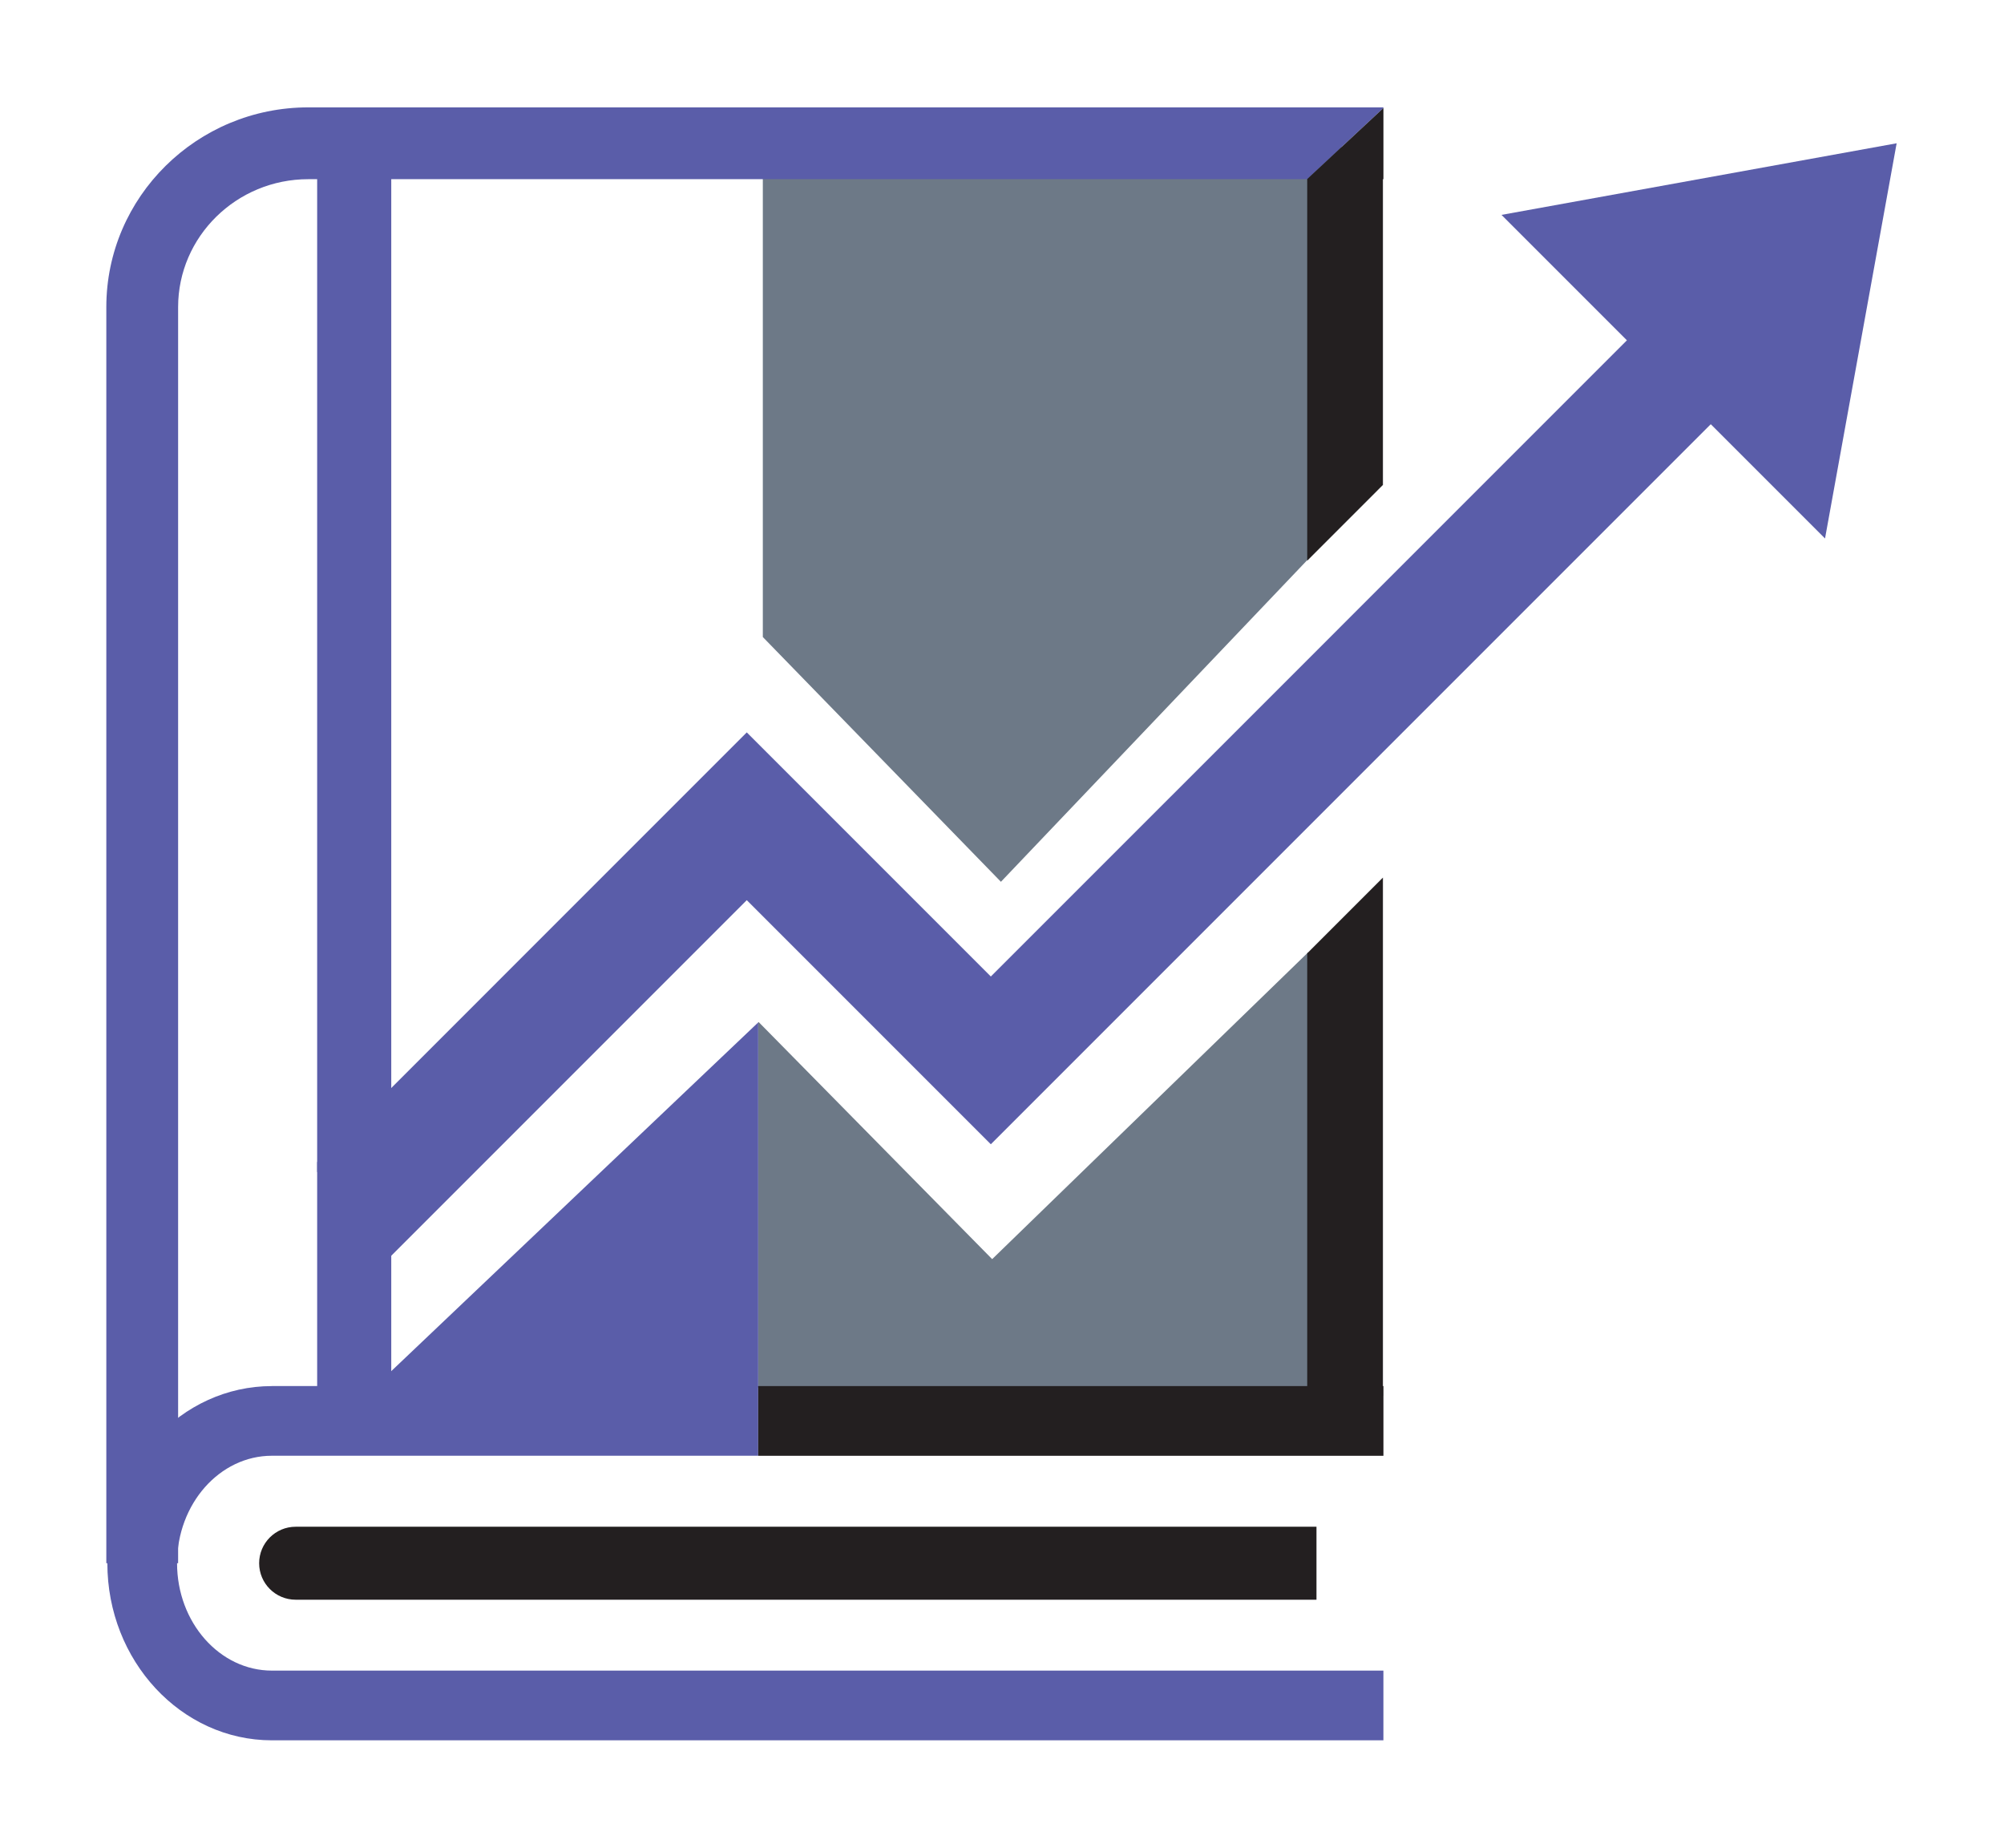
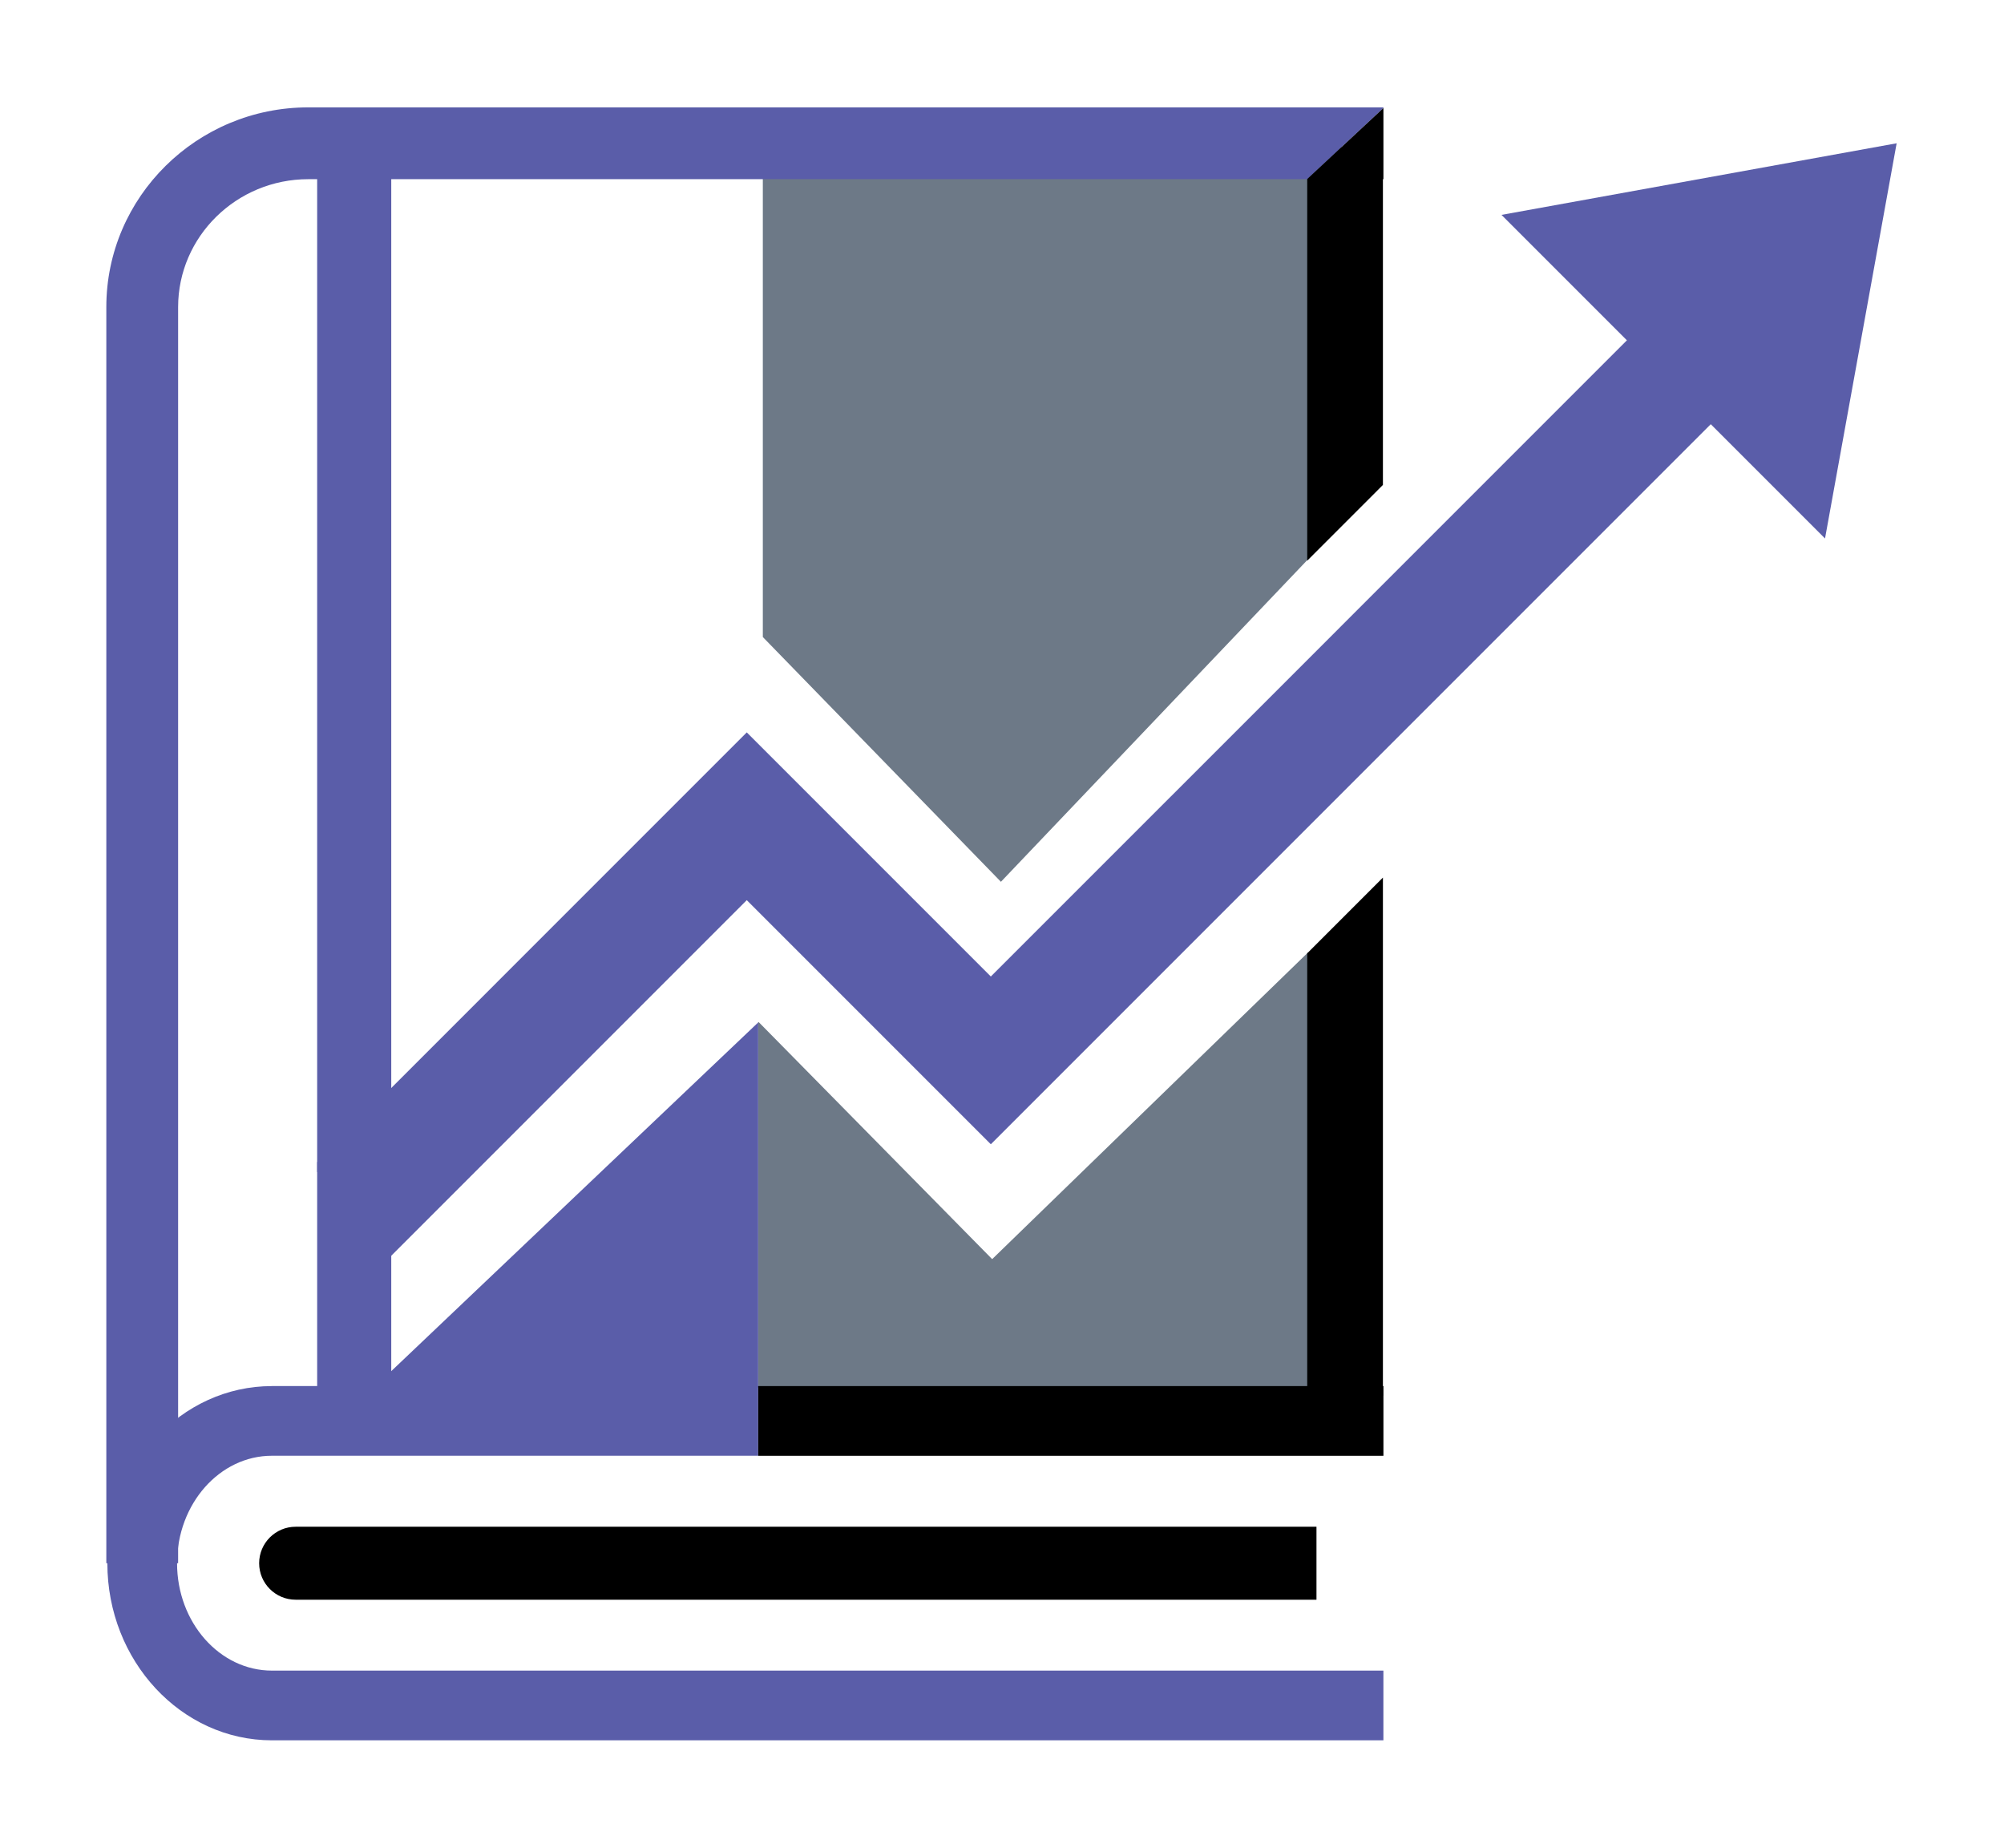
<svg xmlns="http://www.w3.org/2000/svg" viewBox="242.823 186.933 793.845 731.805" role="img" aria-label="Ledger Tracker">
  <polygon fill="#6d7987" points="774.26 243.68 545 243.68 545 439.24 639.32 536.18 774.26 394.5 774.26 243.68" />
  <polygon fill="#6d7987" points="635.85 685.63 543.34 591.72 543.17 591.88 543.17 736.46 761.04 736.46 761.04 564.89 760.93 565 761.04 564.89 761.04 564.1 635.85 685.63" />
  <polygon fill="#5a5da9" points="391 736.46 543.17 736.46 543.17 591.88 391 736.46" />
  <path fill="#5a5da9" d="m350.54,735.91c-35.94,0-65.19,31.47-65.19,70.15s29.24,70.15,65.19,70.15h440.29v-27.61h-440.29c-20.72,0-37.58-19.09-37.58-42.55s16.86-42.55,37.58-42.55h192.62v-27.61h-192.62Z" />
  <path fill="#5a5da9" d="m790.84,229.46h-425.89c-44.12,0-80.01,35.48-80.01,79.11v497.5h28.44v-497.5c0-27.94,23.14-50.67,51.57-50.67h395.65l30.24-28.19v-.25Z" />
  <polygon fill="#5a5da9" points="994.14 243.68 965.77 400.21 920.51 354.95 790.64 484.81 760.65 514.81 635.32 640.13 538.64 543.45 397.81 684.29 395.35 681.49 368.46 651.07 368.46 647.2 397.81 617.85 538.64 477.01 635.32 573.69 760.65 448.37 790.64 418.37 887.29 321.72 837.61 272.04 994.14 243.68" />
  <rect fill="#5a5da9" x="368.46" y="243.68" width="29.35" height="506.04" />
-   <rect fill="#231f20" x="543.17" y="735.91" width="247.67" height="27.61" />
-   <polygon fill="#231f20" points="760.65 564.5 760.65 739.77 790.64 739.77 790.64 535.29 760.93 565 790.64 535.29 790.64 534.51 760.65 564.5" />
-   <path fill="#231f20" d="m764.32,791.61v28.91h-404.38c-7.99,0-14.46-6.47-14.46-14.45s6.48-14.45,14.46-14.45h404.38Z" />
-   <polygon fill="#231f20" points="760.6 257.9 760.65 257.9 760.65 409 790.64 379 790.64 257.9 790.84 257.9 790.84 229.71 760.6 257.9" />
+   <rect fill="#000000" x="543.17" y="735.91" width="247.67" height="27.61" />
+   <polygon fill="#000000" points="760.65 564.5 760.65 739.77 790.64 739.77 790.64 535.29 760.93 565 790.64 535.29 790.64 534.51 760.65 564.5" />
+   <path fill="#000000" d="m764.32,791.61v28.91h-404.38c-7.99,0-14.46-6.47-14.46-14.45s6.48-14.45,14.46-14.45h404.38Z" />
+   <polygon fill="#000000" points="760.6 257.9 760.65 257.9 760.65 409 790.64 379 790.64 257.9 790.84 257.9 790.84 229.71 760.6 257.9" />
</svg>
